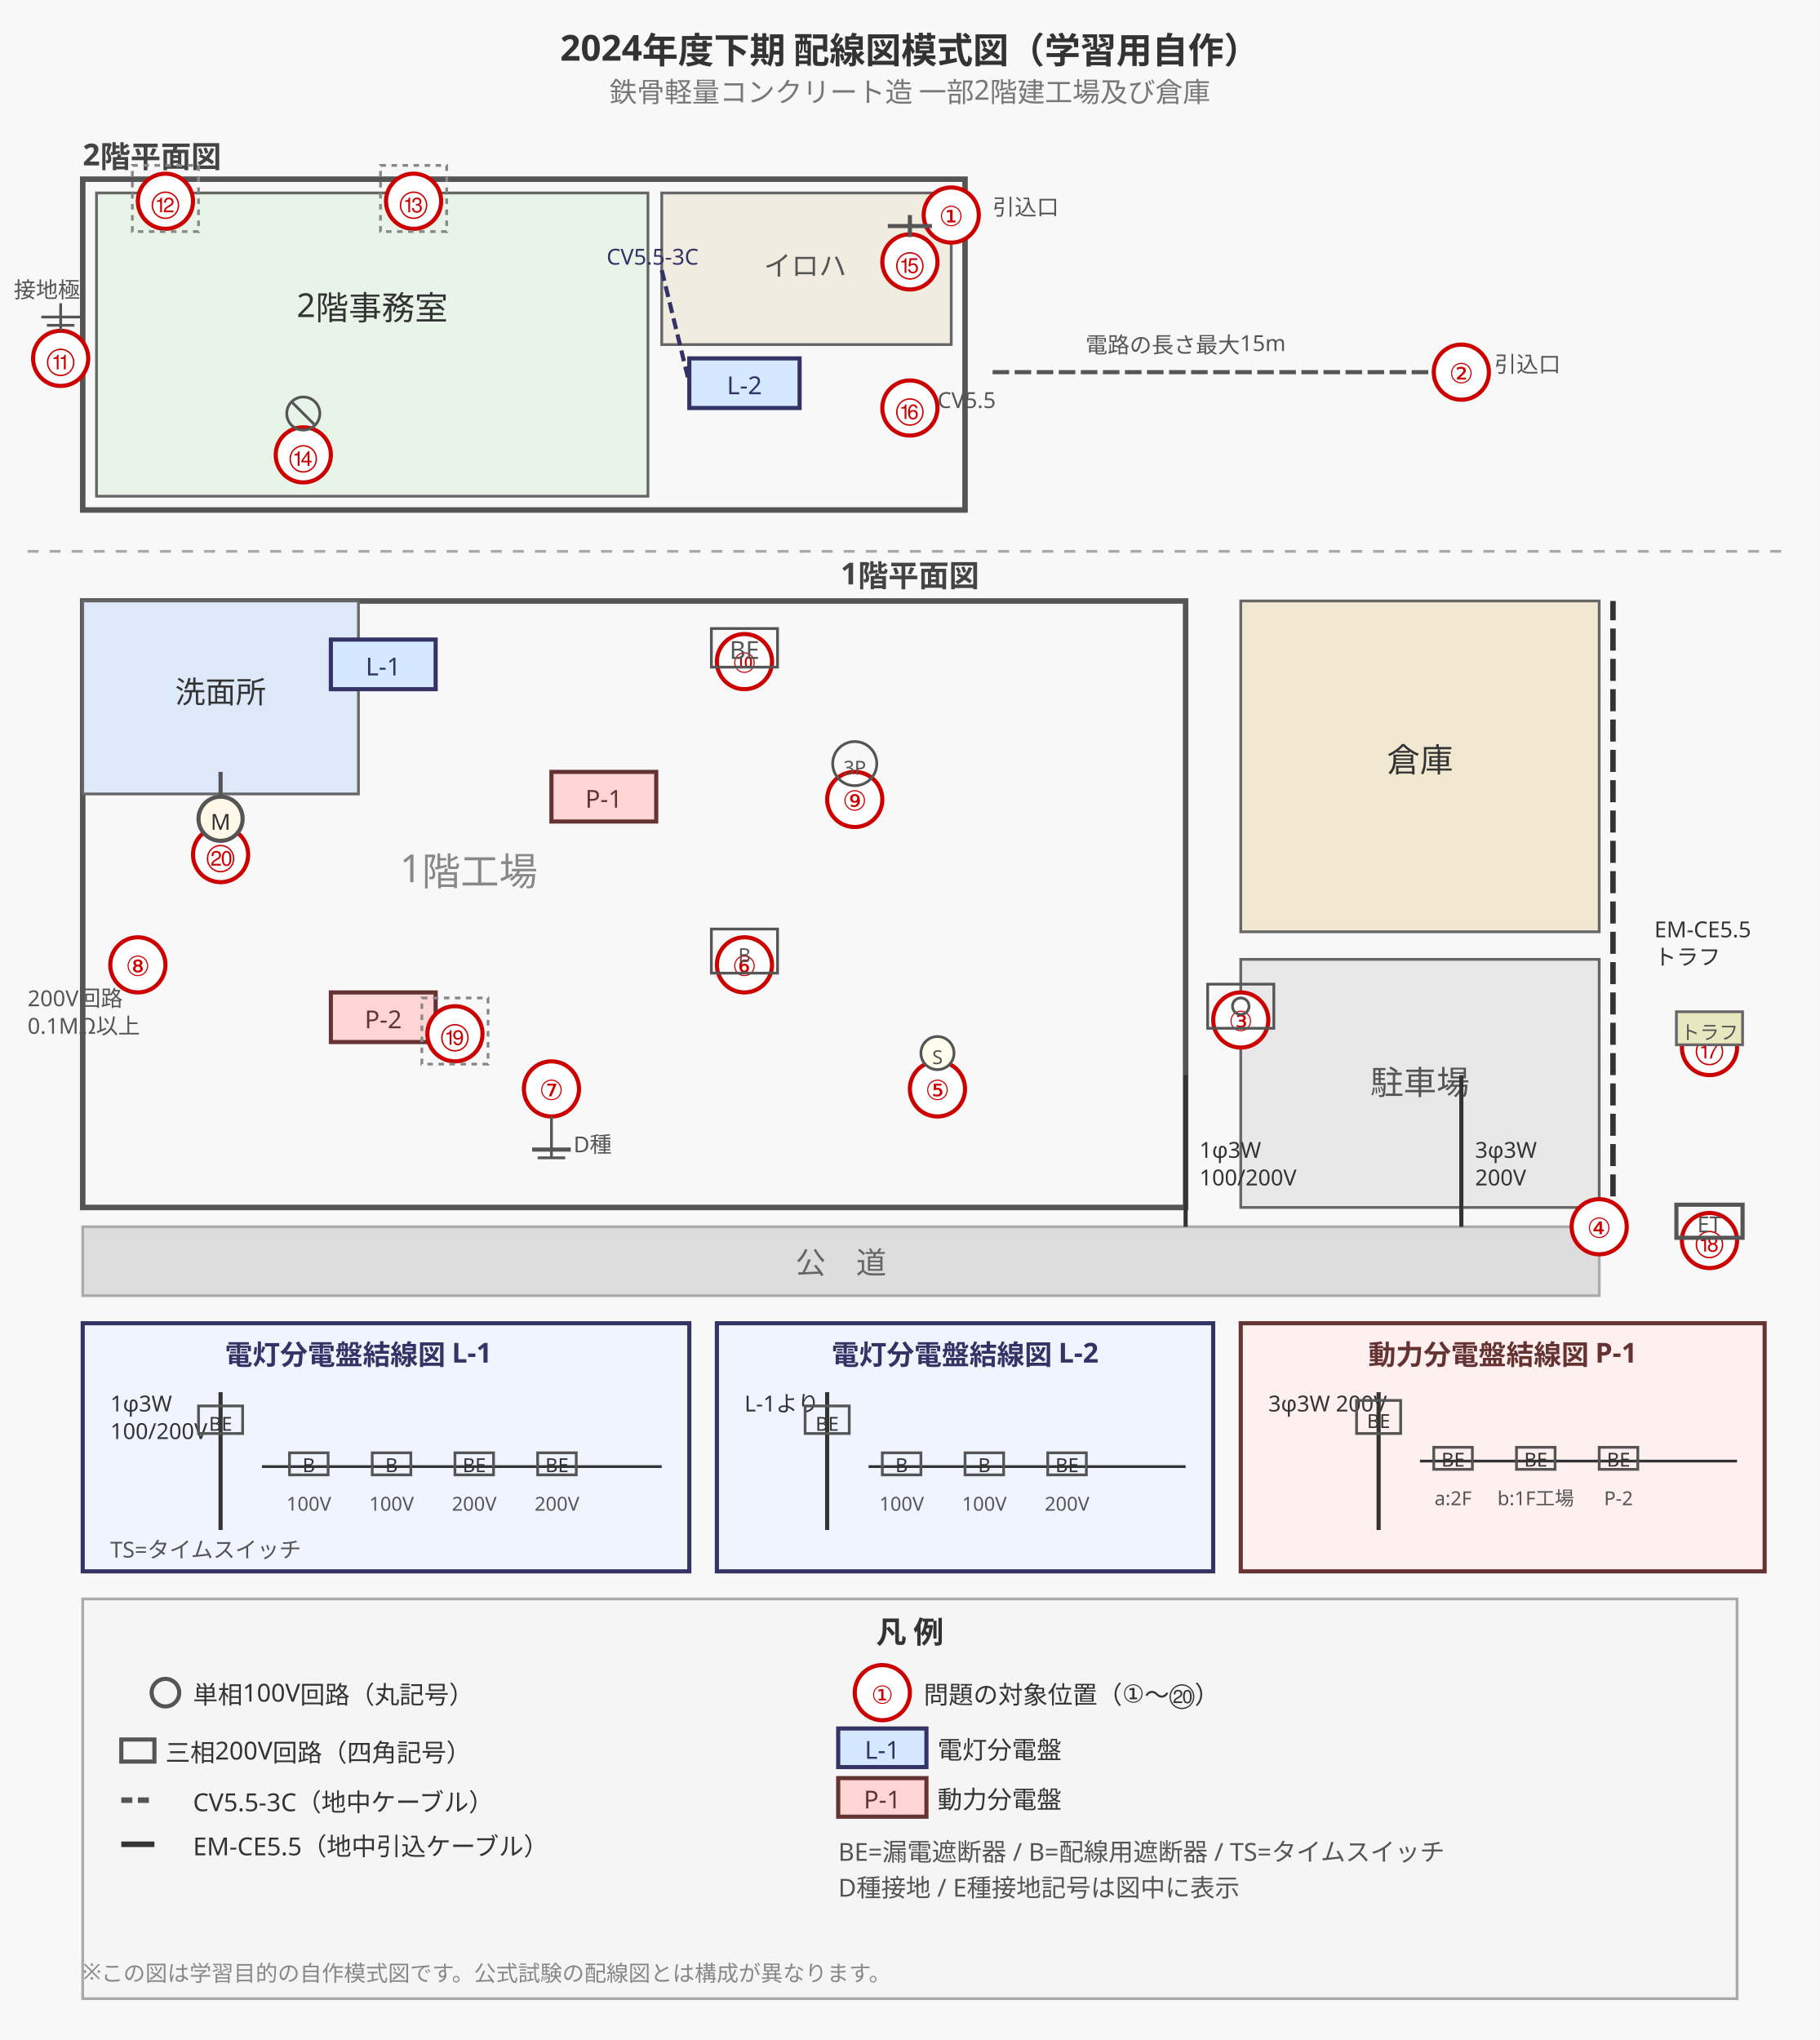
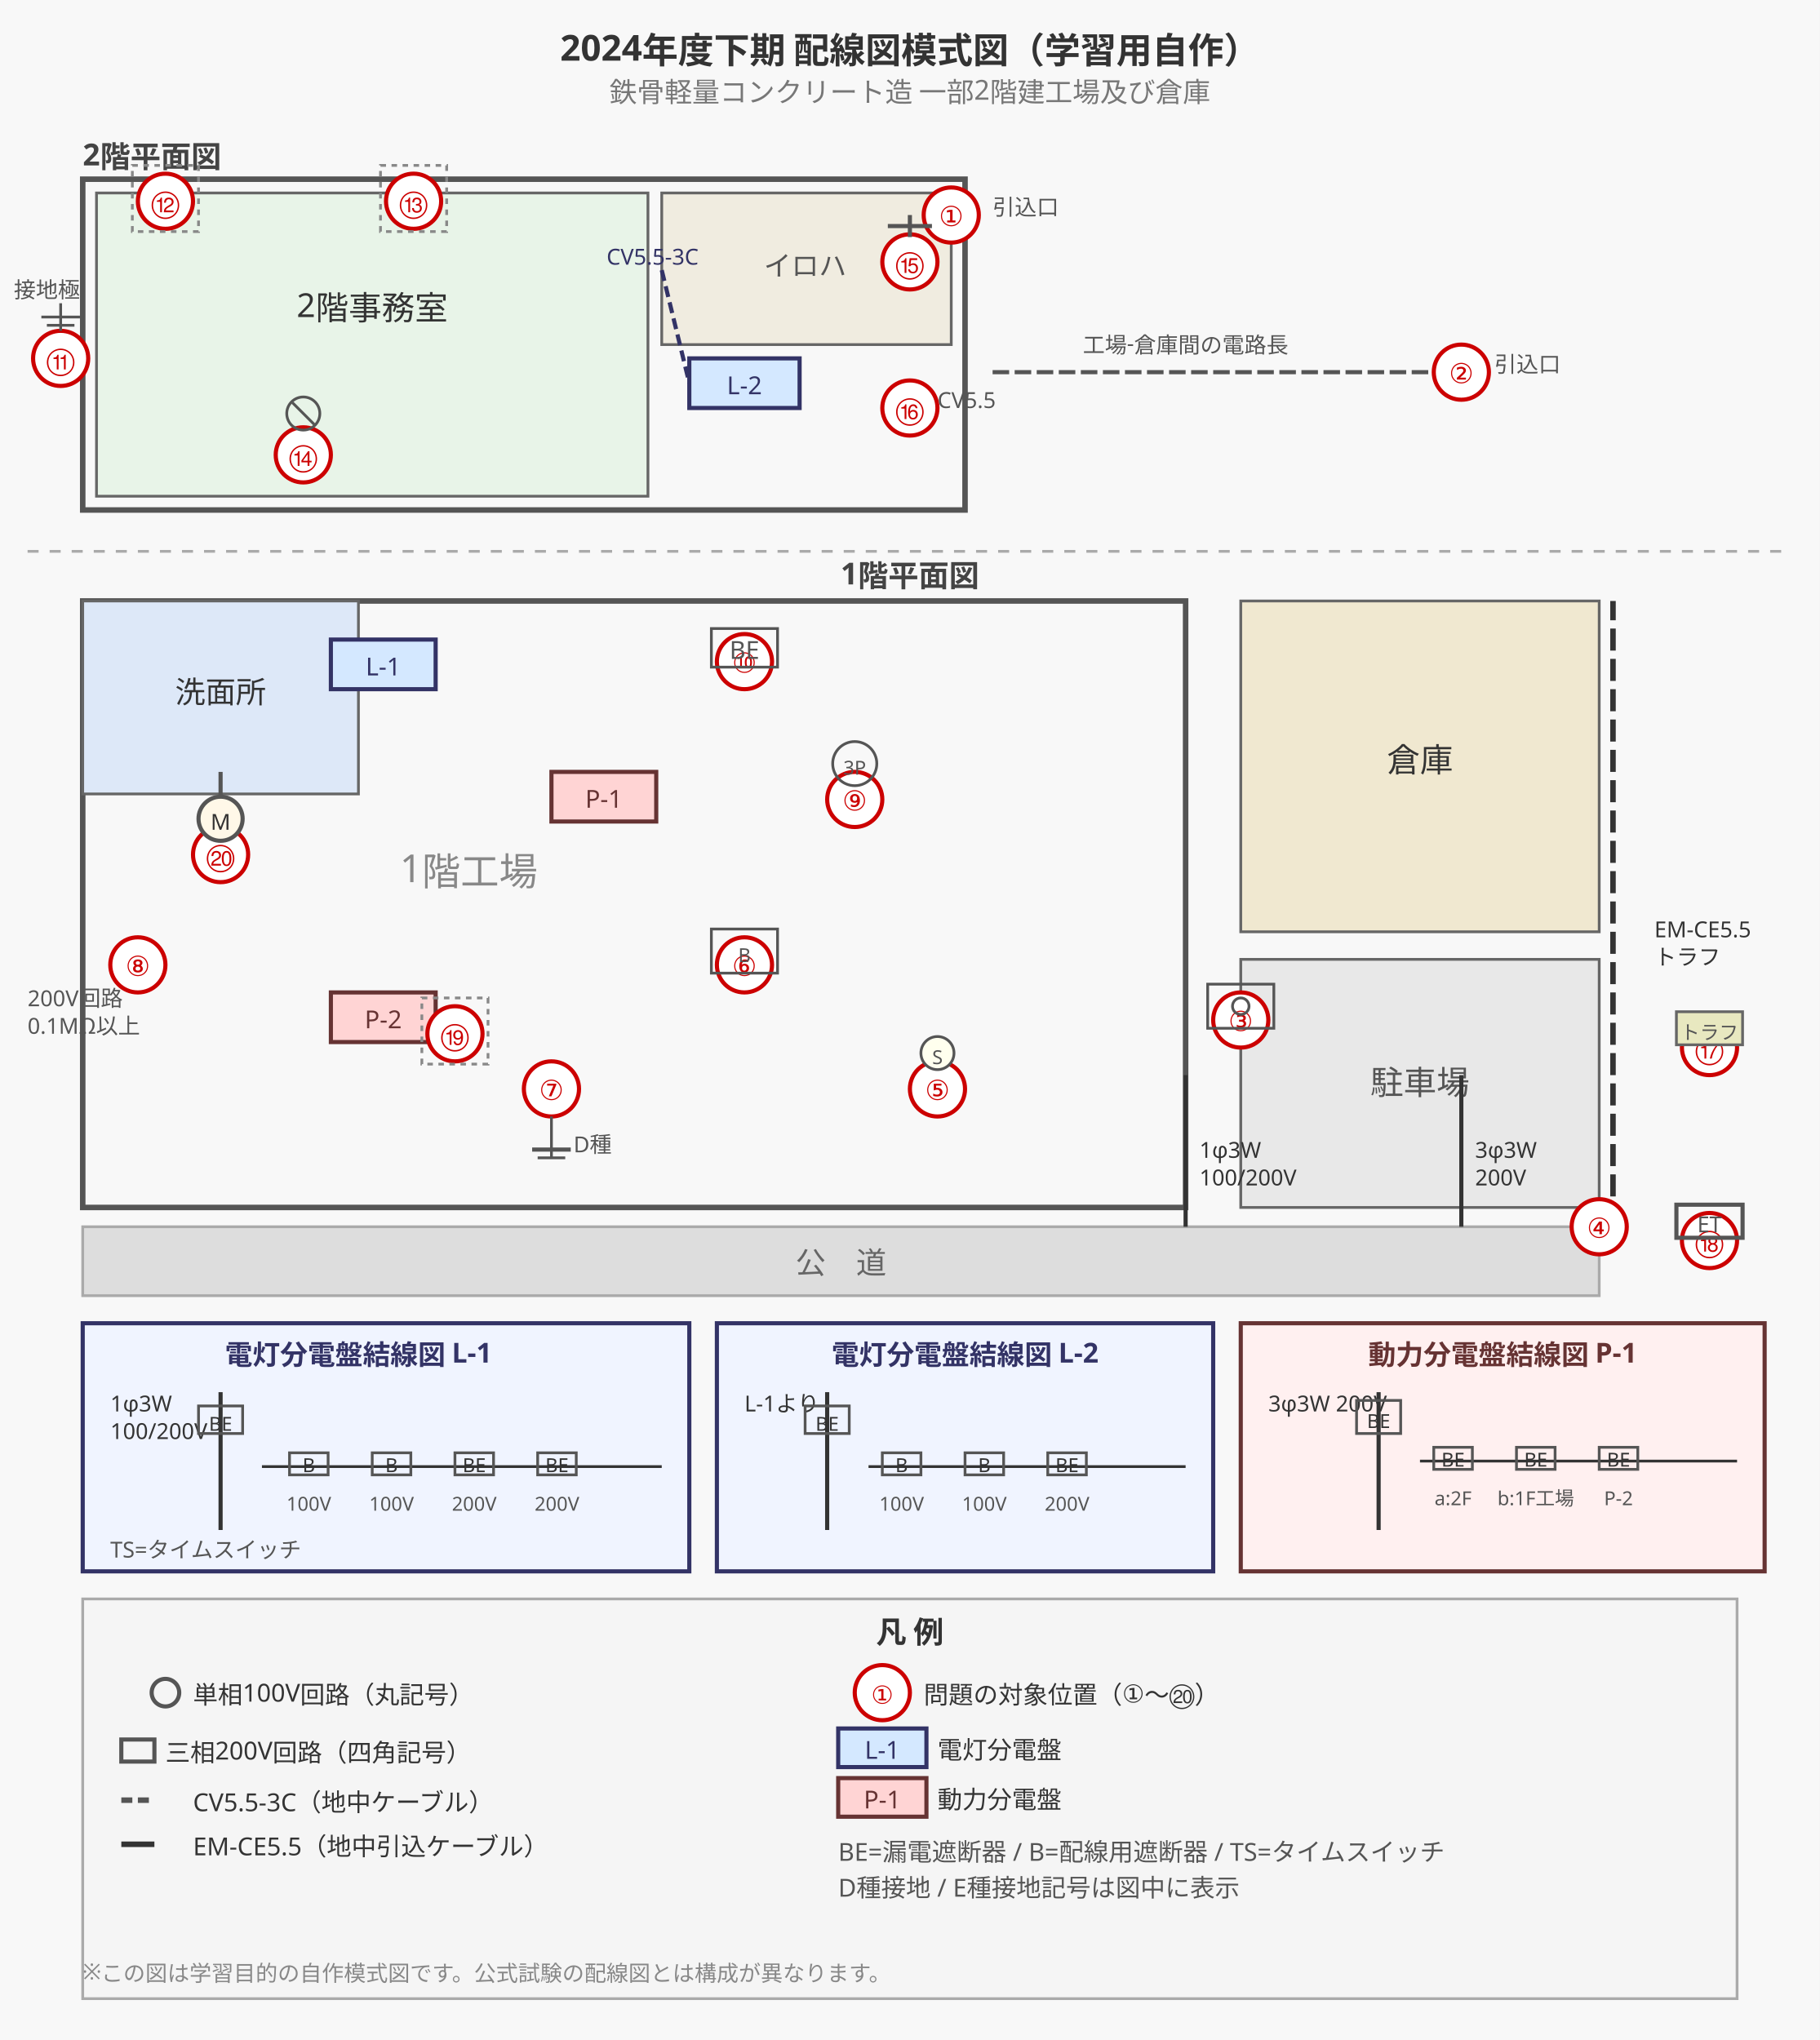
<svg xmlns="http://www.w3.org/2000/svg" viewBox="0 0 660 740" width="660" height="740" font-family="sans-serif" font-size="11">
  <rect width="660" height="740" fill="#f8f8f8" />
  <text x="330" y="22" text-anchor="middle" font-size="13" font-weight="bold" fill="#333">2024年度下期 配線図模式図（学習用自作）</text>
  <text x="330" y="37" text-anchor="middle" font-size="10" fill="#777">鉄骨軽量コンクリート造 一部2階建工場及び倉庫</text>
  <text x="30" y="60" font-size="11" font-weight="bold" fill="#444">2階平面図</text>
  <rect x="30" y="65" width="320" height="120" fill="none" stroke="#555" stroke-width="2" />
  <rect x="35" y="70" width="200" height="110" fill="#e8f4e8" stroke="#666" stroke-width="1" />
  <text x="135" y="115" text-anchor="middle" font-size="12" fill="#333">2階事務室</text>
  <rect x="240" y="70" width="105" height="55" fill="#f0ece0" stroke="#666" stroke-width="1" />
  <text x="292" y="100" text-anchor="middle" font-size="10" fill="#555">イロハ</text>
  <rect x="250" y="130" width="40" height="18" fill="#d4e8ff" stroke="#336" stroke-width="1.5" />
  <text x="270" y="143" text-anchor="middle" font-size="9" fill="#336">L-2</text>
  <line x1="240" y1="98" x2="250" y2="139" stroke="#336" stroke-width="1.5" stroke-dasharray="4,2" />
  <text x="220" y="96" font-size="8" fill="#336">CV5.5-3C</text>
  <circle cx="345" cy="78" r="10" fill="white" stroke="#c00" stroke-width="1.5" />
  <text x="345" y="82" text-anchor="middle" font-size="10" fill="#c00">①</text>
  <text x="360" y="78" font-size="8" fill="#555">引込口</text>
  <circle cx="530" cy="135" r="10" fill="white" stroke="#c00" stroke-width="1.5" />
  <text x="530" y="139" text-anchor="middle" font-size="10" fill="#c00">②</text>
  <text x="542" y="135" font-size="8" fill="#555">引込口</text>
  <line x1="360" y1="135" x2="520" y2="135" stroke="#555" stroke-width="1.5" stroke-dasharray="6,2" />
-   <text x="430" y="128" text-anchor="middle" font-size="8" fill="#555">電路の長さ最大15m</text>
+   <text x="430" y="128" text-anchor="middle" font-size="8" fill="#555">工場-倉庫間の電路長</text>
  <circle cx="22" cy="130" r="10" fill="white" stroke="#c00" stroke-width="1.5" />
  <text x="22" y="134" text-anchor="middle" font-size="10" fill="#c00">⑪</text>
  <line x1="22" y1="120" x2="22" y2="110" stroke="#555" stroke-width="1" />
  <line x1="15" y1="115" x2="29" y2="115" stroke="#555" stroke-width="1" />
  <line x1="17" y1="118" x2="27" y2="118" stroke="#555" stroke-width="1" />
  <text x="5" y="108" font-size="8" fill="#555">接地極</text>
  <circle cx="60" cy="73" r="10" fill="white" stroke="#c00" stroke-width="1.5" />
  <text x="60" y="77" text-anchor="middle" font-size="10" fill="#c00">⑫</text>
  <rect x="48" y="60" width="24" height="24" fill="none" stroke="#888" stroke-width="1" stroke-dasharray="2,2" />
  <circle cx="150" cy="73" r="10" fill="white" stroke="#c00" stroke-width="1.5" />
  <text x="150" y="77" text-anchor="middle" font-size="10" fill="#c00">⑬</text>
  <rect x="138" y="60" width="24" height="24" fill="none" stroke="#888" stroke-width="1" stroke-dasharray="2,2" />
  <circle cx="110" cy="165" r="10" fill="white" stroke="#c00" stroke-width="1.5" />
  <text x="110" y="169" text-anchor="middle" font-size="10" fill="#c00">⑭</text>
  <circle cx="110" cy="150" r="6" fill="none" stroke="#555" stroke-width="1" />
  <line x1="106" y1="146" x2="114" y2="154" stroke="#555" stroke-width="1" />
  <circle cx="330" cy="95" r="10" fill="white" stroke="#c00" stroke-width="1.5" />
  <text x="330" y="99" text-anchor="middle" font-size="10" fill="#c00">⑮</text>
  <line x1="322" y1="82" x2="338" y2="82" stroke="#555" stroke-width="1.5" />
  <line x1="330" y1="78" x2="330" y2="86" stroke="#555" stroke-width="1.5" />
  <circle cx="330" cy="148" r="10" fill="white" stroke="#c00" stroke-width="1.5" />
  <text x="330" y="152" text-anchor="middle" font-size="10" fill="#c00">⑯</text>
  <text x="340" y="148" font-size="8" fill="#555">CV5.5</text>
  <line x1="10" y1="200" x2="650" y2="200" stroke="#aaa" stroke-width="1" stroke-dasharray="4,4" />
  <text x="330" y="212" text-anchor="middle" font-size="11" font-weight="bold" fill="#444">1階平面図</text>
  <rect x="30" y="218" width="400" height="220" fill="none" stroke="#555" stroke-width="2" />
  <text x="170" y="320" text-anchor="middle" font-size="14" fill="#888">1階工場</text>
  <rect x="30" y="218" width="100" height="70" fill="#dde8f8" stroke="#666" stroke-width="1" />
  <text x="80" y="255" text-anchor="middle" font-size="11" fill="#333">洗面所</text>
  <rect x="450" y="218" width="130" height="120" fill="#f0e8d0" stroke="#666" stroke-width="1" />
  <text x="515" y="280" text-anchor="middle" font-size="12" fill="#333">倉庫</text>
  <rect x="450" y="348" width="130" height="90" fill="#e8e8e8" stroke="#666" stroke-width="1" />
  <text x="515" y="397" text-anchor="middle" font-size="12" fill="#555">駐車場</text>
  <rect x="30" y="445" width="550" height="25" fill="#ddd" stroke="#aaa" stroke-width="1" />
  <text x="305" y="462" text-anchor="middle" font-size="11" fill="#666">公　道</text>
  <rect x="120" y="232" width="38" height="18" fill="#d4e8ff" stroke="#336" stroke-width="1.5" />
  <text x="139" y="245" text-anchor="middle" font-size="9" fill="#336">L-1</text>
  <rect x="200" y="280" width="38" height="18" fill="#ffd4d4" stroke="#633" stroke-width="1.5" />
  <text x="219" y="293" text-anchor="middle" font-size="9" fill="#633">P-1</text>
  <rect x="120" y="360" width="38" height="18" fill="#ffd4d4" stroke="#633" stroke-width="1.5" />
  <text x="139" y="373" text-anchor="middle" font-size="9" fill="#633">P-2</text>
  <line x1="585" y1="445" x2="585" y2="218" stroke="#333" stroke-width="2" stroke-dasharray="8,3" />
  <text x="600" y="340" font-size="8" fill="#333">EM-CE5.5</text>
  <text x="600" y="350" font-size="8" fill="#333">トラフ</text>
  <line x1="430" y1="445" x2="430" y2="390" stroke="#333" stroke-width="1.5" />
  <text x="435" y="420" font-size="8" fill="#333">1φ3W</text>
  <text x="435" y="430" font-size="8" fill="#333">100/200V</text>
  <line x1="530" y1="445" x2="530" y2="390" stroke="#333" stroke-width="1.5" />
  <text x="535" y="420" font-size="8" fill="#333">3φ3W</text>
  <text x="535" y="430" font-size="8" fill="#333">200V</text>
  <circle cx="450" cy="370" r="10" fill="white" stroke="#c00" stroke-width="1.5" />
  <text x="450" y="374" text-anchor="middle" font-size="10" fill="#c00">③</text>
  <rect x="438" y="357" width="24" height="16" fill="none" stroke="#555" stroke-width="1" />
  <circle cx="450" cy="365" r="3" fill="none" stroke="#555" stroke-width="1" />
  <circle cx="580" cy="445" r="10" fill="white" stroke="#c00" stroke-width="1.5" />
  <text x="580" y="449" text-anchor="middle" font-size="10" fill="#c00">④</text>
  <circle cx="340" cy="395" r="10" fill="white" stroke="#c00" stroke-width="1.5" />
  <text x="340" y="399" text-anchor="middle" font-size="10" fill="#c00">⑤</text>
  <circle cx="340" cy="382" r="6" fill="#ffe" stroke="#555" stroke-width="1" />
  <text x="340" y="386" text-anchor="middle" font-size="7" fill="#555">S</text>
  <circle cx="270" cy="350" r="10" fill="white" stroke="#c00" stroke-width="1.5" />
  <text x="270" y="354" text-anchor="middle" font-size="10" fill="#c00">⑥</text>
  <rect x="258" y="337" width="24" height="16" fill="none" stroke="#555" stroke-width="1" />
  <text x="270" y="349" text-anchor="middle" font-size="7" fill="#555">B</text>
  <circle cx="200" cy="395" r="10" fill="white" stroke="#c00" stroke-width="1.5" />
  <text x="200" y="399" text-anchor="middle" font-size="10" fill="#c00">⑦</text>
  <line x1="200" y1="405" x2="200" y2="420" stroke="#555" stroke-width="1" />
  <line x1="193" y1="417" x2="207" y2="417" stroke="#555" stroke-width="1.5" />
  <line x1="195" y1="420" x2="205" y2="420" stroke="#555" stroke-width="1" />
  <text x="208" y="418" font-size="8" fill="#555">D種</text>
  <circle cx="50" cy="350" r="10" fill="white" stroke="#c00" stroke-width="1.5" />
  <text x="50" y="354" text-anchor="middle" font-size="10" fill="#c00">⑧</text>
  <text x="10" y="365" font-size="8" fill="#555">200V回路</text>
  <text x="10" y="375" font-size="8" fill="#555">0.1MΩ以上</text>
  <circle cx="310" cy="290" r="10" fill="white" stroke="#c00" stroke-width="1.5" />
  <text x="310" y="294" text-anchor="middle" font-size="10" fill="#c00">⑨</text>
  <circle cx="310" cy="277" r="8" fill="none" stroke="#555" stroke-width="1" />
  <text x="310" y="281" text-anchor="middle" font-size="7" fill="#555">3P</text>
  <circle cx="270" cy="240" r="10" fill="white" stroke="#c00" stroke-width="1.5" />
  <text x="270" y="244" text-anchor="middle" font-size="10" fill="#c00">⑩</text>
  <rect x="258" y="228" width="24" height="14" fill="none" stroke="#555" stroke-width="1" />
  <text x="270" y="239" text-anchor="middle" font-size="9" fill="#555">BE</text>
  <circle cx="620" cy="380" r="10" fill="white" stroke="#c00" stroke-width="1.5" />
  <text x="620" y="384" text-anchor="middle" font-size="10" fill="#c00">⑰</text>
  <rect x="608" y="367" width="24" height="12" fill="#e8e8c0" stroke="#666" stroke-width="1" />
  <text x="620" y="377" text-anchor="middle" font-size="7" fill="#555">トラフ</text>
  <circle cx="620" cy="450" r="10" fill="white" stroke="#c00" stroke-width="1.5" />
  <text x="620" y="454" text-anchor="middle" font-size="10" fill="#c00">⑱</text>
  <rect x="608" y="437" width="24" height="12" fill="none" stroke="#555" stroke-width="1.5" />
  <text x="620" y="447" text-anchor="middle" font-size="8" fill="#555">ET</text>
  <circle cx="165" cy="375" r="10" fill="white" stroke="#c00" stroke-width="1.5" />
  <text x="165" y="379" text-anchor="middle" font-size="10" fill="#c00">⑲</text>
  <rect x="153" y="362" width="24" height="24" fill="none" stroke="#888" stroke-width="1" stroke-dasharray="2,2" />
  <circle cx="80" cy="310" r="10" fill="white" stroke="#c00" stroke-width="1.5" />
  <text x="80" y="314" text-anchor="middle" font-size="10" fill="#c00">⑳</text>
  <circle cx="80" cy="297" r="8" fill="#fff8e8" stroke="#555" stroke-width="1.5" />
  <text x="80" y="301" text-anchor="middle" font-size="8" fill="#333">M</text>
  <line x1="80" y1="289" x2="80" y2="280" stroke="#555" stroke-width="1.5" />
  <rect x="30" y="480" width="220" height="90" fill="#f0f4ff" stroke="#336" stroke-width="1.5" />
  <text x="130" y="495" text-anchor="middle" font-size="10" font-weight="bold" fill="#336">電灯分電盤結線図 L-1</text>
  <text x="40" y="512" font-size="8" fill="#333">1φ3W</text>
  <text x="40" y="522" font-size="8" fill="#333">100/200V</text>
  <line x1="80" y1="505" x2="80" y2="555" stroke="#333" stroke-width="1.5" />
  <rect x="72" y="510" width="16" height="10" fill="none" stroke="#555" stroke-width="1" />
  <text x="80" y="519" text-anchor="middle" font-size="7" fill="#333">BE</text>
  <line x1="95" y1="532" x2="240" y2="532" stroke="#333" stroke-width="1" />
  <rect x="105" y="527" width="14" height="8" fill="none" stroke="#555" stroke-width="1" />
  <text x="112" y="534" text-anchor="middle" font-size="7" fill="#333">B</text>
  <rect x="135" y="527" width="14" height="8" fill="none" stroke="#555" stroke-width="1" />
  <text x="142" y="534" text-anchor="middle" font-size="7" fill="#333">B</text>
  <rect x="165" y="527" width="14" height="8" fill="none" stroke="#555" stroke-width="1" />
  <text x="172" y="534" text-anchor="middle" font-size="7" fill="#333">BE</text>
  <rect x="195" y="527" width="14" height="8" fill="none" stroke="#555" stroke-width="1" />
  <text x="202" y="534" text-anchor="middle" font-size="7" fill="#333">BE</text>
  <text x="112" y="548" text-anchor="middle" font-size="7" fill="#555">100V</text>
  <text x="142" y="548" text-anchor="middle" font-size="7" fill="#555">100V</text>
  <text x="172" y="548" text-anchor="middle" font-size="7" fill="#555">200V</text>
  <text x="202" y="548" text-anchor="middle" font-size="7" fill="#555">200V</text>
  <text x="40" y="565" font-size="8" fill="#555">TS=タイムスイッチ</text>
  <rect x="260" y="480" width="180" height="90" fill="#f0f4ff" stroke="#336" stroke-width="1.5" />
  <text x="350" y="495" text-anchor="middle" font-size="10" font-weight="bold" fill="#336">電灯分電盤結線図 L-2</text>
  <text x="270" y="512" font-size="8" fill="#333">L-1より</text>
  <line x1="300" y1="505" x2="300" y2="555" stroke="#333" stroke-width="1.5" />
  <rect x="292" y="510" width="16" height="10" fill="none" stroke="#555" stroke-width="1" />
  <text x="300" y="519" text-anchor="middle" font-size="7" fill="#333">BE</text>
  <line x1="315" y1="532" x2="430" y2="532" stroke="#333" stroke-width="1" />
  <rect x="320" y="527" width="14" height="8" fill="none" stroke="#555" stroke-width="1" />
  <text x="327" y="534" text-anchor="middle" font-size="7" fill="#333">B</text>
  <rect x="350" y="527" width="14" height="8" fill="none" stroke="#555" stroke-width="1" />
  <text x="357" y="534" text-anchor="middle" font-size="7" fill="#333">B</text>
  <rect x="380" y="527" width="14" height="8" fill="none" stroke="#555" stroke-width="1" />
  <text x="387" y="534" text-anchor="middle" font-size="7" fill="#333">BE</text>
  <text x="327" y="548" text-anchor="middle" font-size="7" fill="#555">100V</text>
  <text x="357" y="548" text-anchor="middle" font-size="7" fill="#555">100V</text>
  <text x="387" y="548" text-anchor="middle" font-size="7" fill="#555">200V</text>
  <rect x="450" y="480" width="190" height="90" fill="#fff0f0" stroke="#633" stroke-width="1.5" />
  <text x="545" y="495" text-anchor="middle" font-size="10" font-weight="bold" fill="#633">動力分電盤結線図 P-1</text>
  <text x="460" y="512" font-size="8" fill="#333">3φ3W 200V</text>
  <line x1="500" y1="505" x2="500" y2="555" stroke="#333" stroke-width="1.5" />
  <rect x="492" y="508" width="16" height="12" fill="none" stroke="#555" stroke-width="1" />
  <text x="500" y="518" text-anchor="middle" font-size="7" fill="#333">BE</text>
  <line x1="515" y1="530" x2="630" y2="530" stroke="#333" stroke-width="1" />
  <rect x="520" y="525" width="14" height="8" fill="none" stroke="#555" stroke-width="1" />
  <text x="527" y="532" text-anchor="middle" font-size="7" fill="#333">BE</text>
  <rect x="550" y="525" width="14" height="8" fill="none" stroke="#555" stroke-width="1" />
  <text x="557" y="532" text-anchor="middle" font-size="7" fill="#333">BE</text>
  <rect x="580" y="525" width="14" height="8" fill="none" stroke="#555" stroke-width="1" />
  <text x="587" y="532" text-anchor="middle" font-size="7" fill="#333">BE</text>
  <text x="527" y="546" text-anchor="middle" font-size="7" fill="#555">a:2F</text>
  <text x="557" y="546" text-anchor="middle" font-size="7" fill="#555">b:1F工場</text>
  <text x="587" y="546" text-anchor="middle" font-size="7" fill="#555">P-2</text>
  <rect x="30" y="580" width="600" height="145" fill="#f5f5f5" stroke="#aaa" stroke-width="1" />
  <text x="330" y="596" text-anchor="middle" font-size="11" font-weight="bold" fill="#333">凡 例</text>
  <circle cx="60" cy="614" r="5" fill="none" stroke="#555" stroke-width="1.5" />
  <text x="70" y="618" font-size="9" fill="#333">単相100V回路（丸記号）</text>
  <rect x="44" y="631" width="12" height="8" fill="none" stroke="#555" stroke-width="1.5" />
  <text x="60" y="639" font-size="9" fill="#333">三相200V回路（四角記号）</text>
  <line x1="44" y1="653" x2="56" y2="653" stroke="#555" stroke-width="2" stroke-dasharray="4,2" />
  <text x="70" y="657" font-size="9" fill="#333">CV5.5-3C（地中ケーブル）</text>
  <line x1="44" y1="669" x2="56" y2="669" stroke="#333" stroke-width="2" />
  <text x="70" y="673" font-size="9" fill="#333">EM-CE5.5（地中引込ケーブル）</text>
  <circle cx="320" cy="614" r="10" fill="white" stroke="#c00" stroke-width="1.5" />
  <text x="320" y="618" text-anchor="middle" font-size="9" fill="#c00">①</text>
  <text x="335" y="618" font-size="9" fill="#333">問題の対象位置（①〜⑳）</text>
  <rect x="304" y="627" width="32" height="14" fill="#d4e8ff" stroke="#336" stroke-width="1.5" />
  <text x="320" y="638" text-anchor="middle" font-size="9" fill="#336">L-1</text>
  <text x="340" y="638" font-size="9" fill="#333">電灯分電盤</text>
  <rect x="304" y="645" width="32" height="14" fill="#ffd4d4" stroke="#633" stroke-width="1.5" />
  <text x="320" y="656" text-anchor="middle" font-size="9" fill="#633">P-1</text>
  <text x="340" y="656" font-size="9" fill="#333">動力分電盤</text>
  <text x="304" y="675" font-size="9" fill="#555">BE=漏電遮断器 / B=配線用遮断器 / TS=タイムスイッチ</text>
  <text x="304" y="688" font-size="9" fill="#555">D種接地 / E種接地記号は図中に表示</text>
  <text x="30" y="718" font-size="8" fill="#888">※この図は学習目的の自作模式図です。公式試験の配線図とは構成が異なります。</text>
</svg>
